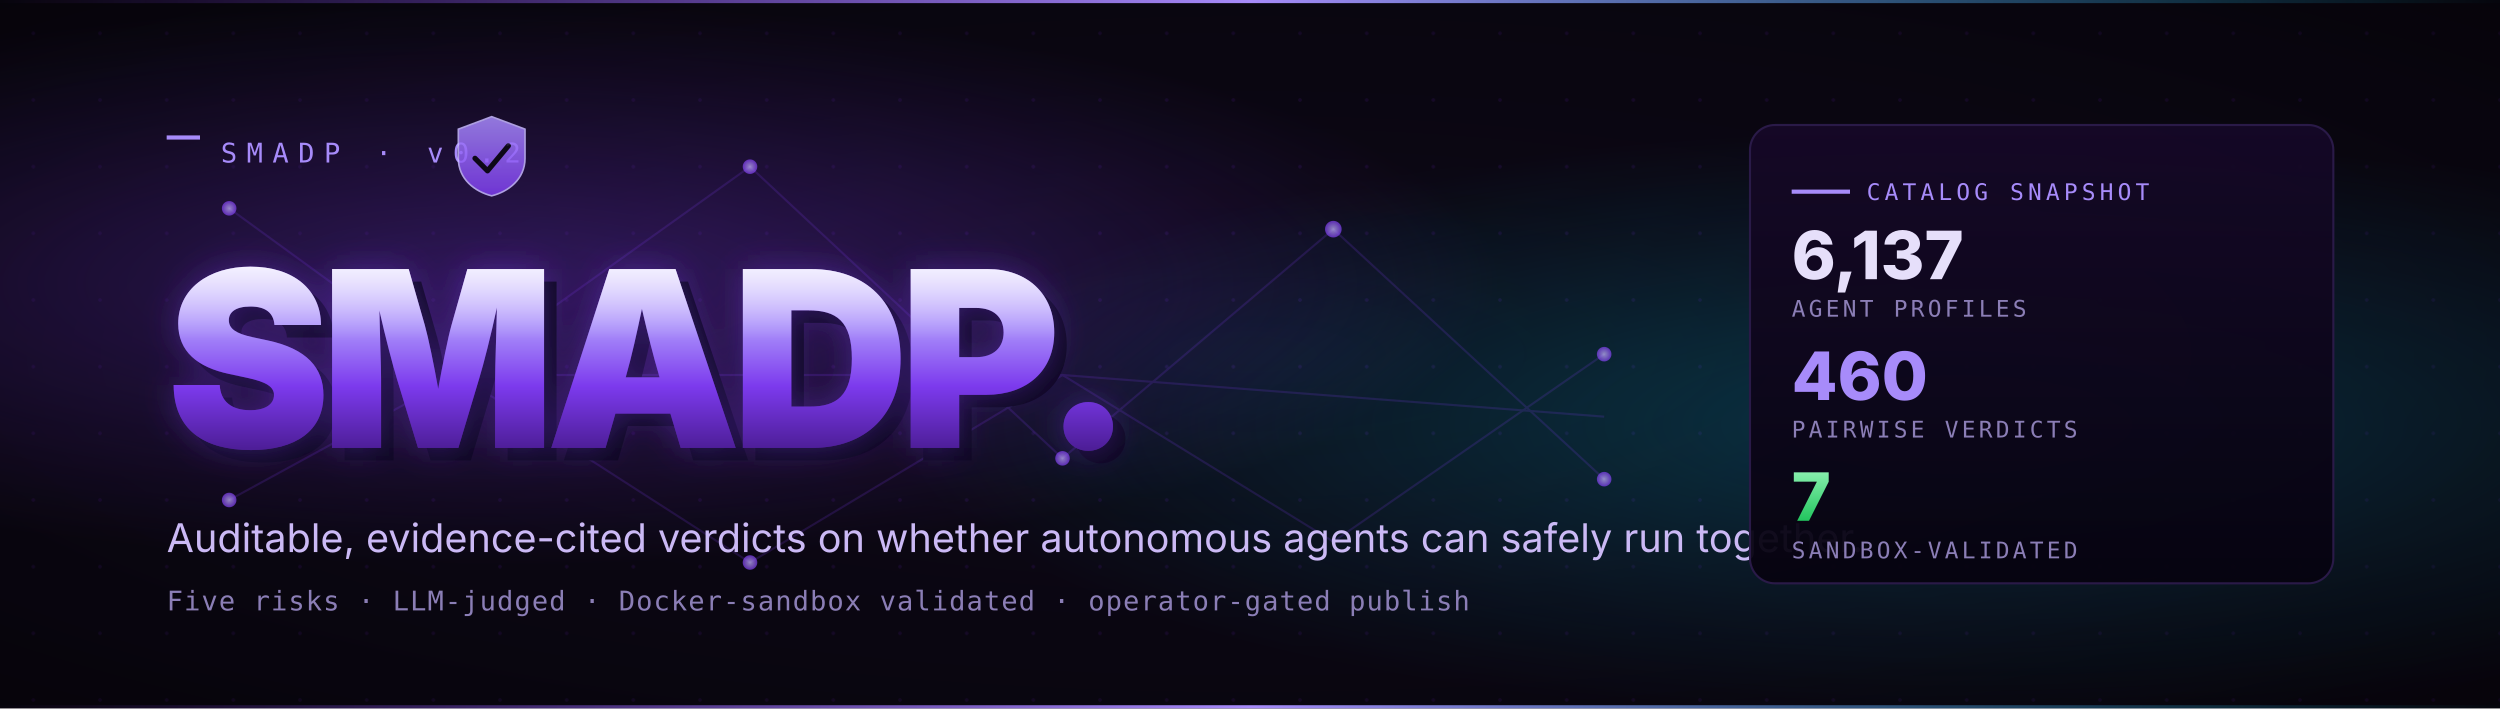
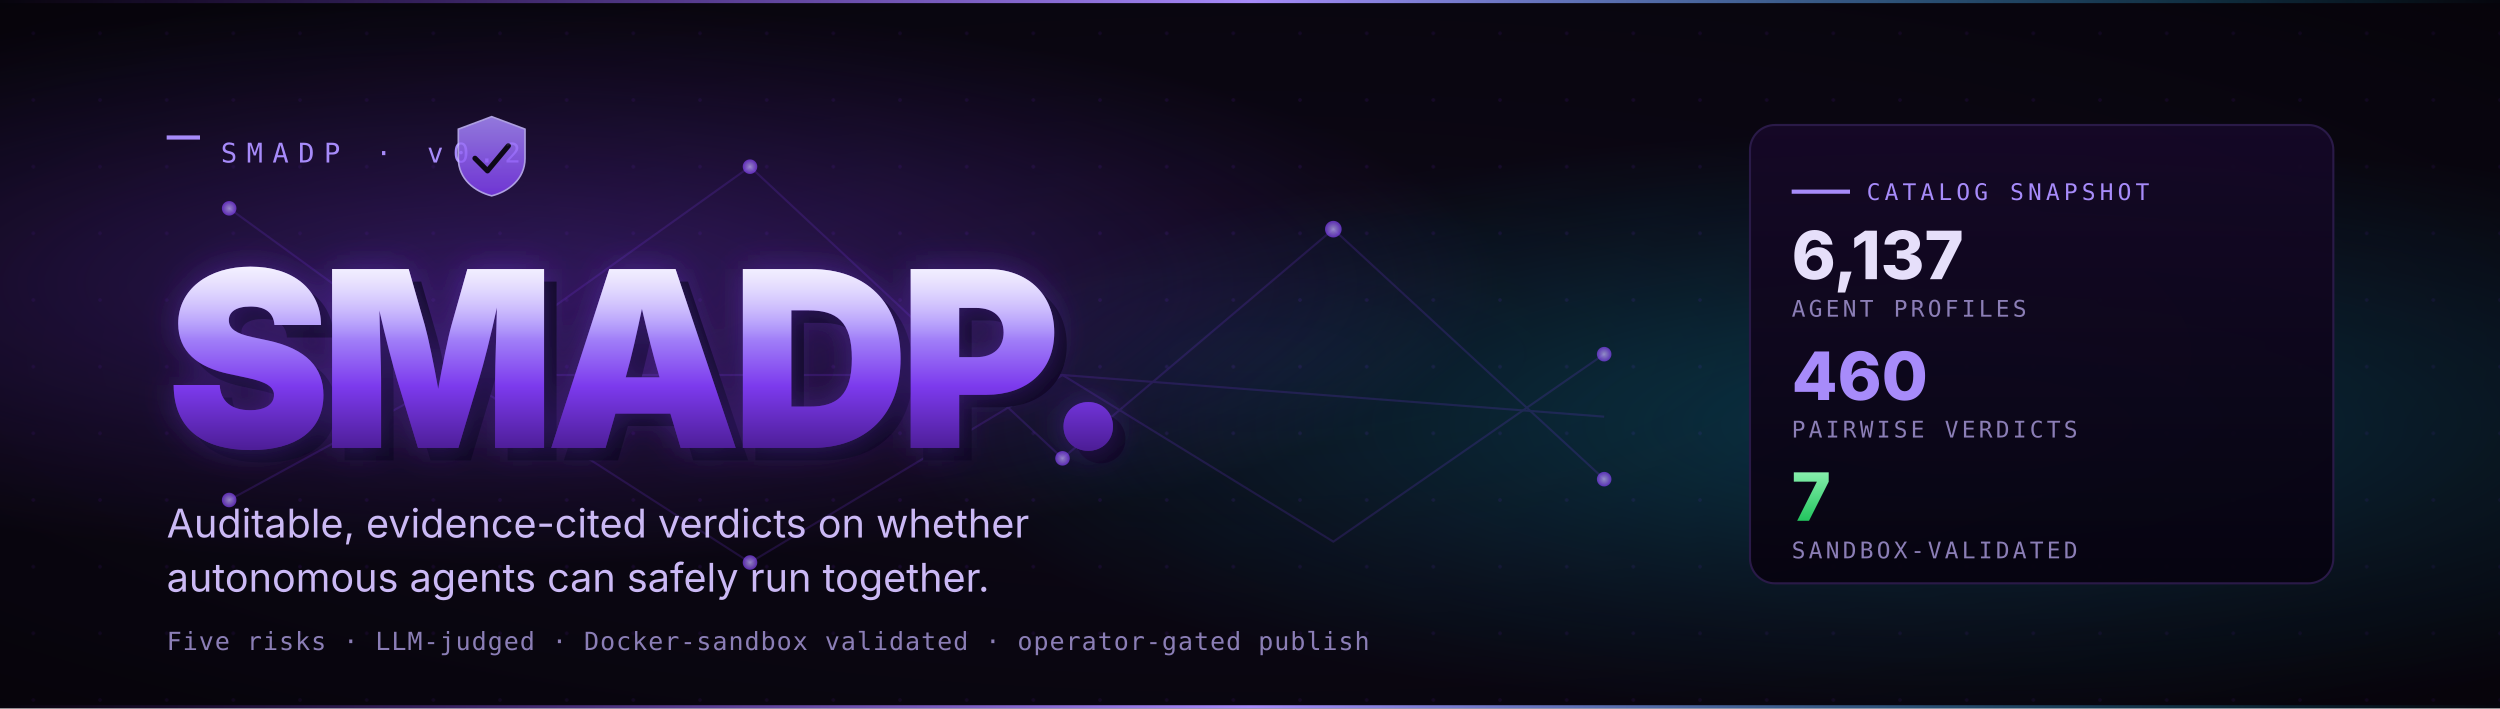
<svg xmlns="http://www.w3.org/2000/svg" viewBox="0 0 1200 340" width="1200" height="340" role="img" aria-label="SMADP — Safe Multi-Agent Deployment Platform">
  <defs>
    <pattern id="grid" x="0" y="0" width="32" height="32" patternUnits="userSpaceOnUse">
      <circle cx="16" cy="16" r="0.9" fill="#1a0b2e" />
    </pattern>
    <radialGradient id="bgVignette" cx="0.5" cy="0.5" r="0.75">
      <stop offset="0" stop-color="#0f0820" stop-opacity="0" />
      <stop offset="1" stop-color="#000000" stop-opacity="0.5" />
    </radialGradient>
    <radialGradient id="glowPurple" cx="0.2" cy="0.4" r="0.4">
      <stop offset="0" stop-color="#7C3AED" stop-opacity="0.42" />
      <stop offset="1" stop-color="#7C3AED" stop-opacity="0" />
    </radialGradient>
    <radialGradient id="glowCyan" cx="0.78" cy="0.6" r="0.42">
      <stop offset="0" stop-color="#06B6D4" stop-opacity="0.30" />
      <stop offset="1" stop-color="#06B6D4" stop-opacity="0" />
    </radialGradient>
    <linearGradient id="wordmark" x1="0%" y1="0%" x2="0%" y2="100%">
      <stop offset="0%" stop-color="#E5DEFF" />
      <stop offset="35%" stop-color="#A78BFA" />
      <stop offset="65%" stop-color="#7C3AED" />
      <stop offset="100%" stop-color="#4C1D95" />
    </linearGradient>
    <linearGradient id="wordmarkLight" x1="0%" y1="0%" x2="0%" y2="100%">
      <stop offset="0%" stop-color="#ffffff" stop-opacity="0.55" />
      <stop offset="40%" stop-color="#ffffff" stop-opacity="0" />
    </linearGradient>
    <filter id="glow" x="-10%" y="-30%" width="120%" height="160%">
      <feGaussianBlur stdDeviation="8" result="b" />
      <feMerge>
        <feMergeNode in="b" />
        <feMergeNode in="SourceGraphic" />
      </feMerge>
    </filter>
    <linearGradient id="stripe" x1="0%" y1="0%" x2="100%" y2="0%">
      <stop offset="0%" stop-color="#7C3AED" stop-opacity="0" />
      <stop offset="50%" stop-color="#A78BFA" stop-opacity="1" />
      <stop offset="100%" stop-color="#06B6D4" stop-opacity="0" />
    </linearGradient>
    <linearGradient id="panel" x1="0%" y1="0%" x2="0%" y2="100%">
      <stop offset="0%" stop-color="#150827" stop-opacity="0.95" />
      <stop offset="100%" stop-color="#06030f" stop-opacity="0.95" />
    </linearGradient>
    <linearGradient id="tierGreen" x1="0" y1="0" x2="0" y2="1">
      <stop offset="0" stop-color="#86EFAC" />
      <stop offset="1" stop-color="#22C55E" />
    </linearGradient>
    <linearGradient id="shieldFace" x1="0" y1="0" x2="0" y2="1">
      <stop offset="0" stop-color="#A78BFA" />
      <stop offset="1" stop-color="#7C3AED" />
    </linearGradient>
    <radialGradient id="node" cx="0.5" cy="0.5" r="0.5">
      <stop offset="0" stop-color="#C7B8FF" />
      <stop offset="1" stop-color="#7C3AED" />
    </radialGradient>
  </defs>
  <rect width="1200" height="340" fill="#0b0712" />
  <rect width="1200" height="340" fill="url(#grid)" />
  <rect width="1200" height="340" fill="url(#glowPurple)" />
  <rect width="1200" height="340" fill="url(#glowCyan)" />
  <rect width="1200" height="340" fill="url(#bgVignette)" />
  <rect x="0" y="0" width="1200" height="1.5" fill="url(#stripe)" />
  <rect x="0" y="338.5" width="1200" height="1.5" fill="url(#stripe)" />
  <g opacity="0.18" stroke="#7C3AED" stroke-width="1" fill="none">
    <path d="M 110 100 L 220 180 L 360 80 L 510 220 L 640 110 L 770 230" />
    <path d="M 110 240 L 220 180 L 360 270 L 510 180 L 640 260 L 770 170" />
    <path d="M 220 180 L 510 180 L 770 200" />
  </g>
  <g opacity="0.7">
    <circle cx="110" cy="100" r="3.5" fill="url(#node)" />
    <circle cx="220" cy="180" r="4" fill="url(#node)" />
    <circle cx="360" cy="80" r="3.5" fill="url(#node)" />
    <circle cx="510" cy="220" r="3.5" fill="url(#node)" />
    <circle cx="640" cy="110" r="4" fill="url(#node)" />
    <circle cx="770" cy="230" r="3.5" fill="url(#node)" />
    <circle cx="110" cy="240" r="3.5" fill="url(#node)" />
    <circle cx="360" cy="270" r="3.5" fill="url(#node)" />
    <circle cx="770" cy="170" r="3.5" fill="url(#node)" />
  </g>
  <g transform="translate(80, 78)">
    <rect x="0" y="-13" width="16" height="2" fill="#A78BFA" />
    <text x="26" y="0" font-family="ui-monospace, SFMono-Regular, Menlo, Monaco, Consolas, monospace" font-size="13" fill="#A78BFA" letter-spacing="0.35em">SMADP · v0.2</text>
  </g>
  <g transform="translate(220, 56)" opacity="0.85">
    <path d="M 16 0 L 32 6 V 20 C 32 30 24 36 16 38 C 8 36 0 30 0 20 V 6 Z" fill="url(#shieldFace)" stroke="#C7B8FF" stroke-width="0.8" />
    <path d="M 8 20 L 14 26 L 24 14" fill="none" stroke="#0b0712" stroke-width="2.5" stroke-linecap="round" stroke-linejoin="round" />
  </g>
  <g transform="translate(80, 215)">
    <text font-family="Inter, system-ui, -apple-system, Segoe UI, Roboto, sans-serif" font-weight="900" font-size="118" fill="#0d0820" letter-spacing="-0.04em" transform="translate(6, 6)">SMADP.</text>
    <text font-family="Inter, system-ui, -apple-system, Segoe UI, Roboto, sans-serif" font-weight="900" font-size="118" fill="#7C3AED" fill-opacity="0.38" letter-spacing="-0.04em" filter="url(#glow)">SMADP.</text>
    <text font-family="Inter, system-ui, -apple-system, Segoe UI, Roboto, sans-serif" font-weight="900" font-size="118" fill="url(#wordmark)" letter-spacing="-0.04em">SMADP.</text>
    <text font-family="Inter, system-ui, -apple-system, Segoe UI, Roboto, sans-serif" font-weight="900" font-size="118" fill="url(#wordmarkLight)" letter-spacing="-0.04em">SMADP.</text>
  </g>
-   <text x="80" y="265" font-family="Inter, system-ui, -apple-system, Segoe UI, Roboto, sans-serif" font-size="19" fill="#cbb9f5">
-     Auditable, evidence-cited verdicts on whether autonomous agents can safely run together.
+   <text x="80" y="258" font-family="Inter, system-ui, -apple-system, Segoe UI, Roboto, sans-serif" font-size="19" fill="#cbb9f5">
+     Auditable, evidence-cited verdicts on whether
  </text>
-   <text x="80" y="293" font-family="ui-monospace, SFMono-Regular, Menlo, Monaco, Consolas, monospace" font-size="13" fill="#8b7eb6" letter-spacing="0.04em">
+   <text x="80" y="284" font-family="Inter, system-ui, -apple-system, Segoe UI, Roboto, sans-serif" font-size="19" fill="#cbb9f5">
+     autonomous agents can safely run together.
+   </text>
+   <text x="80" y="312" font-family="ui-monospace, SFMono-Regular, Menlo, Monaco, Consolas, monospace" font-size="12" fill="#8b7eb6" letter-spacing="0.04em">
    Five risks · LLM-judged · Docker-sandbox validated · operator-gated publish
  </text>
  <g transform="translate(840, 60)">
    <rect x="0" y="0" width="280" height="220" rx="12" fill="url(#panel)" stroke="#2a1a48" stroke-width="1" />
    <line x1="20" y1="32" x2="48" y2="32" stroke="#A78BFA" stroke-width="2" />
    <text x="56" y="36" font-family="ui-monospace, SFMono-Regular, Menlo, Monaco, Consolas, monospace" font-size="11" fill="#A78BFA" letter-spacing="0.18em">CATALOG SNAPSHOT</text>
    <text x="20" y="74" font-family="Inter, system-ui, sans-serif" font-weight="800" font-size="32" fill="#e6dffa">6,137</text>
    <text x="20" y="92" font-family="ui-monospace, SFMono-Regular, Menlo, Monaco, Consolas, monospace" font-size="11" fill="#8b7eb6" letter-spacing="0.14em">AGENT PROFILES</text>
    <text x="20" y="132" font-family="Inter, system-ui, sans-serif" font-weight="800" font-size="32" fill="#A78BFA">460</text>
    <text x="20" y="150" font-family="ui-monospace, SFMono-Regular, Menlo, Monaco, Consolas, monospace" font-size="11" fill="#8b7eb6" letter-spacing="0.14em">PAIRWISE VERDICTS</text>
    <text x="20" y="190" font-family="Inter, system-ui, sans-serif" font-weight="800" font-size="32" fill="url(#tierGreen)">7</text>
    <text x="20" y="208" font-family="ui-monospace, SFMono-Regular, Menlo, Monaco, Consolas, monospace" font-size="11" fill="#8b7eb6" letter-spacing="0.14em">SANDBOX-VALIDATED</text>
  </g>
</svg>
